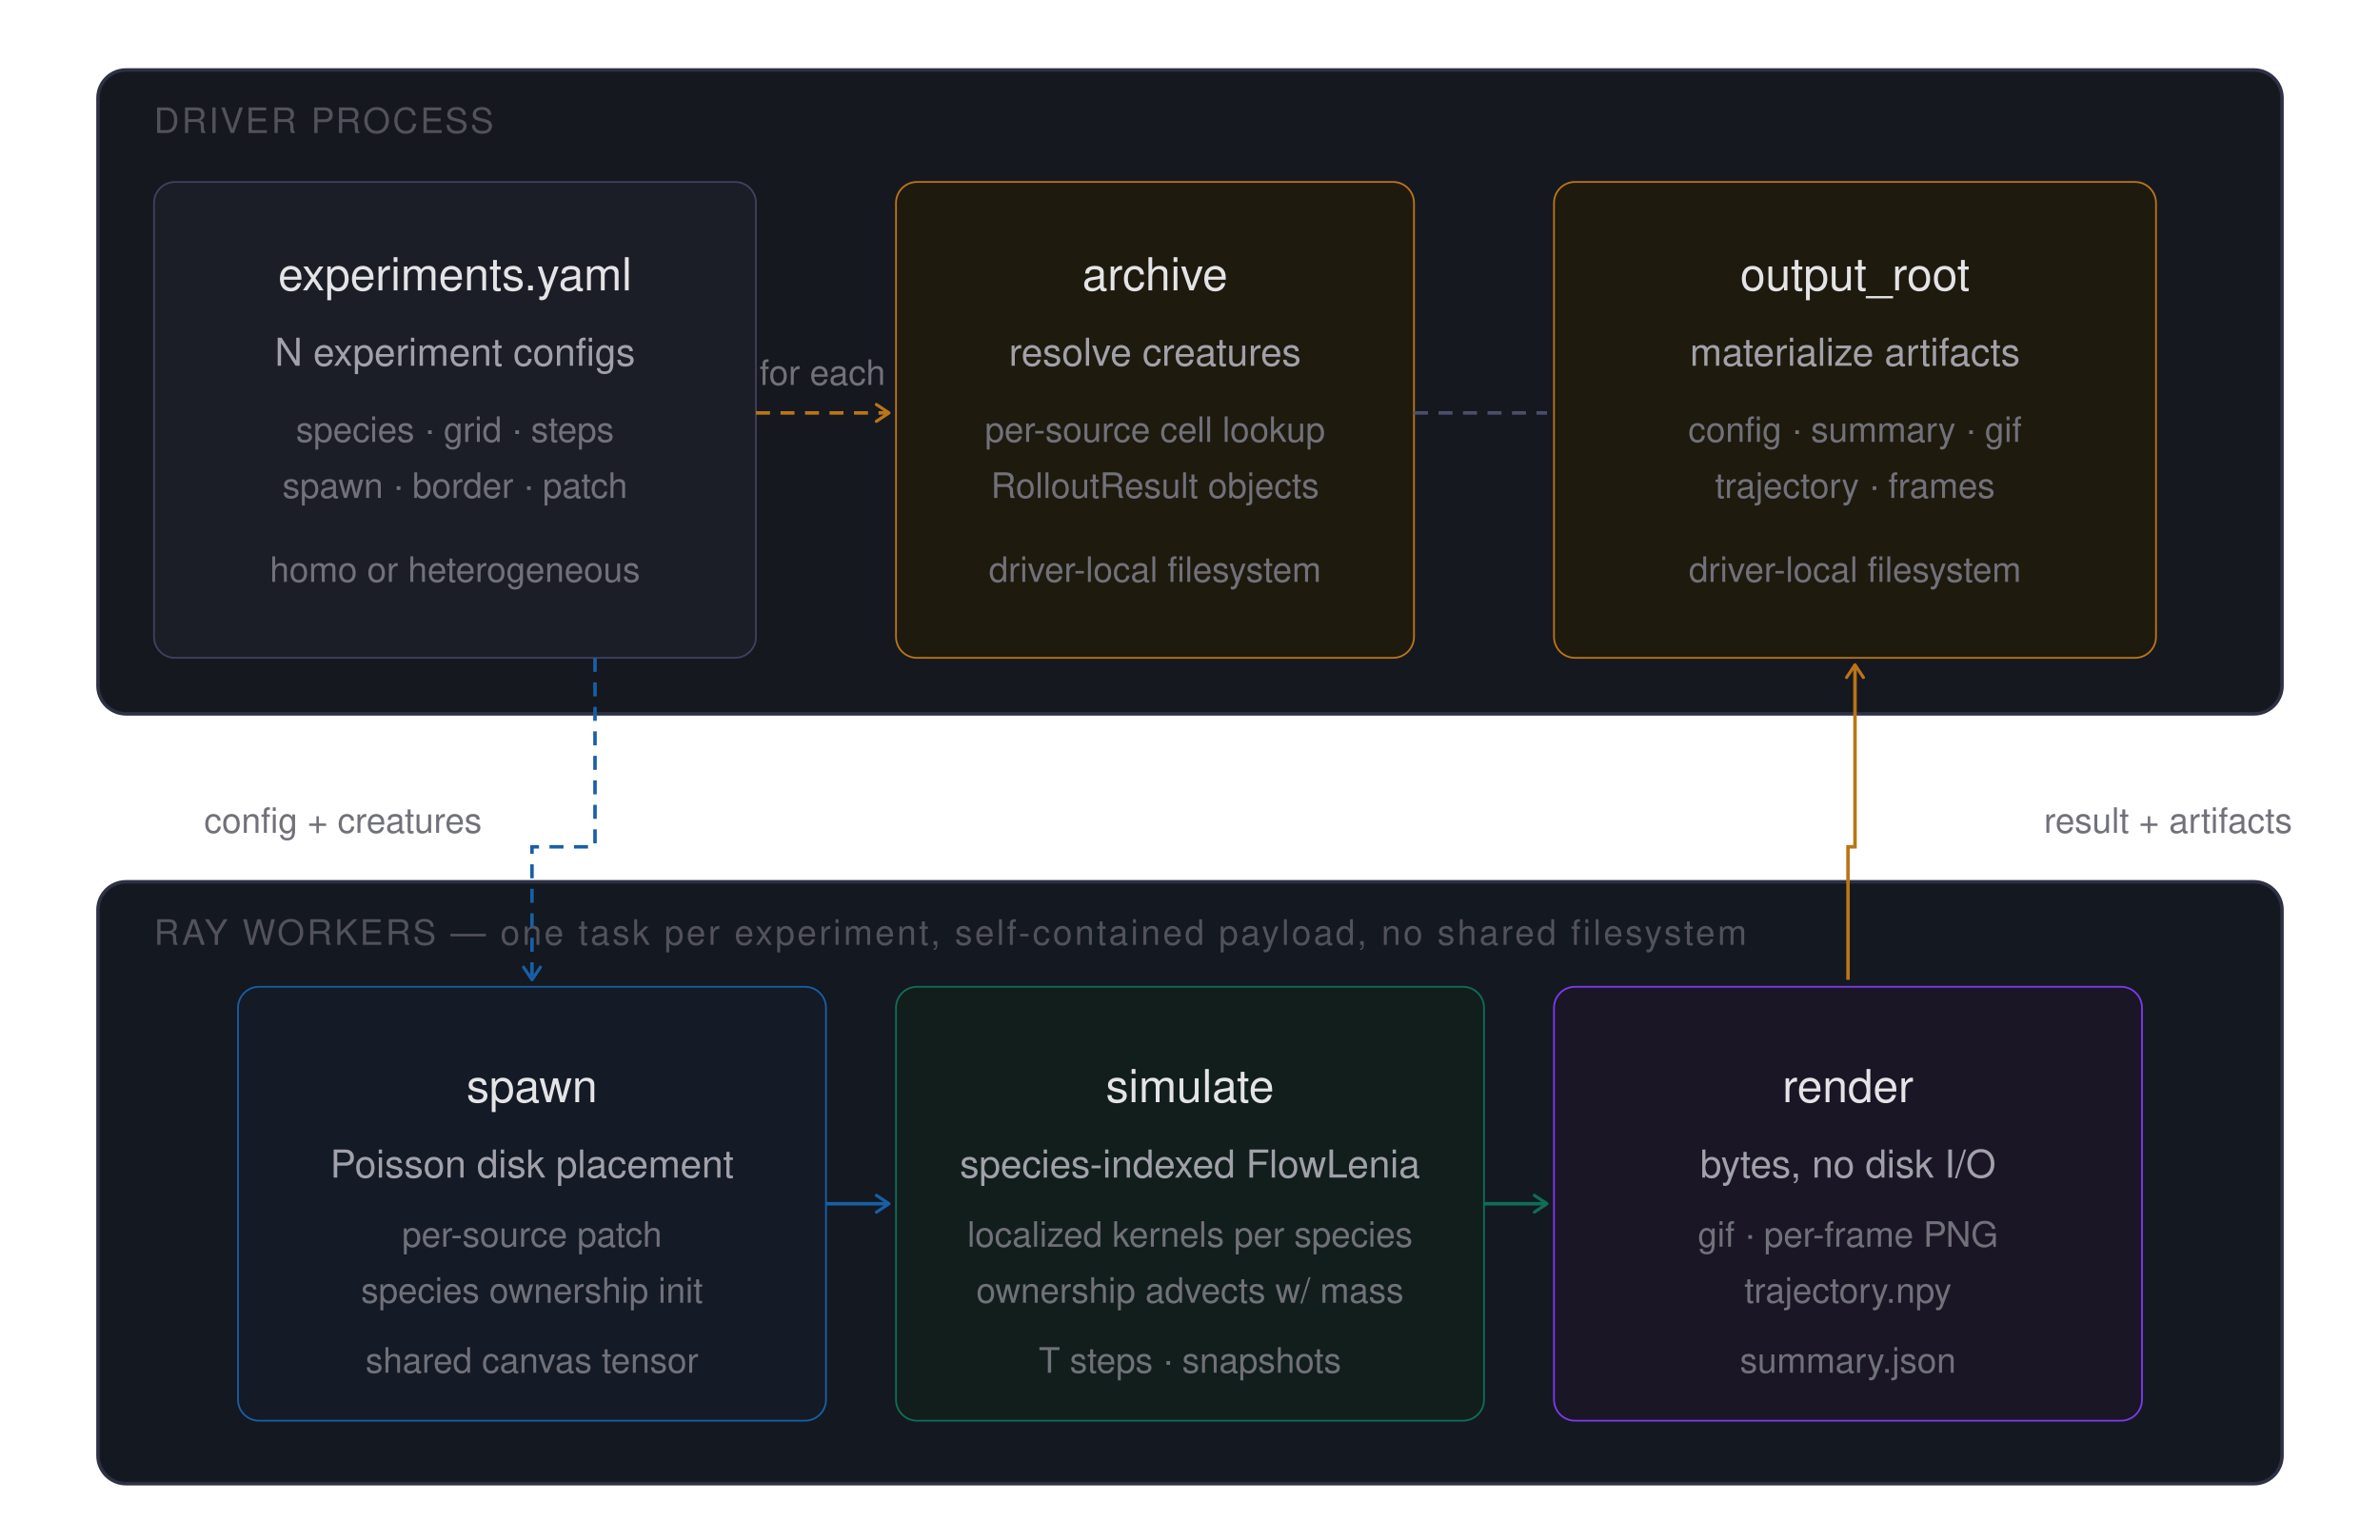
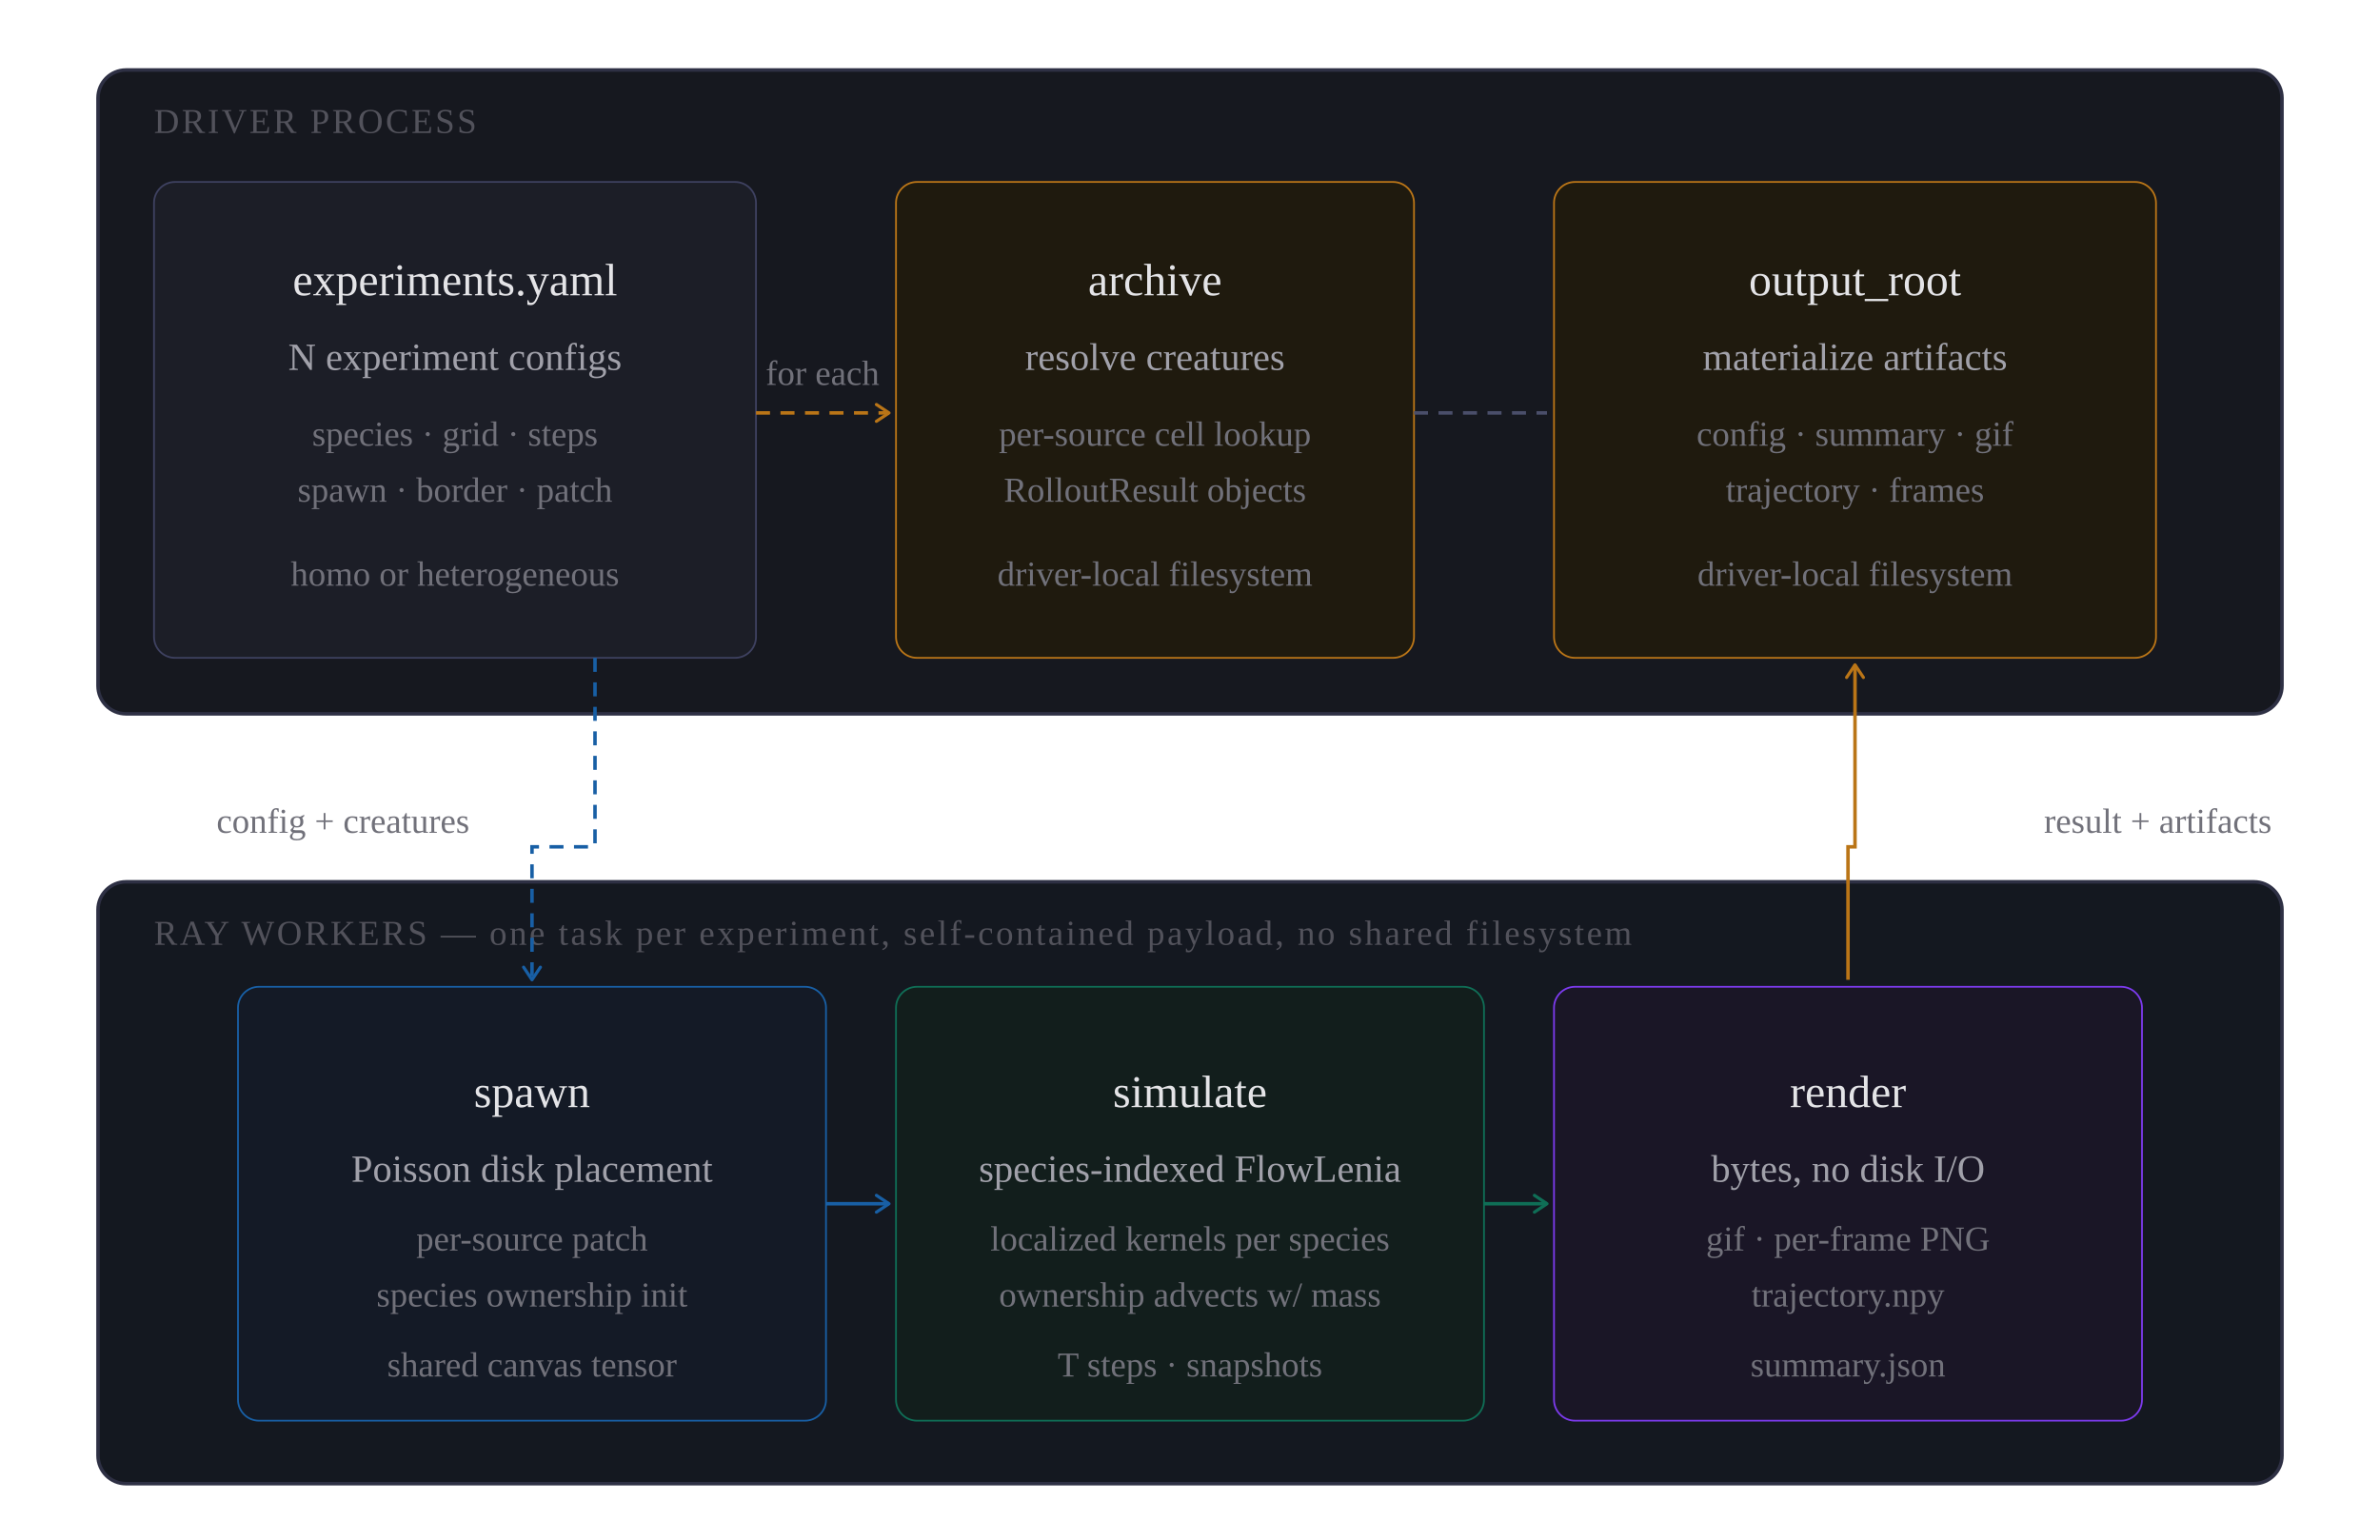
<svg xmlns="http://www.w3.org/2000/svg" width="100%" viewBox="0 0 680 440" role="img">
  <defs>
    <marker id="arrow" viewBox="0 0 10 10" refX="8" refY="5" markerWidth="6" markerHeight="6" orient="auto-start-reverse">
      <path d="M2 1L8 5L2 9" fill="none" stroke="context-stroke" stroke-width="1.5" stroke-linecap="round" stroke-linejoin="round" />
    </marker>
-     <style>
-       text { font-family: -apple-system, BlinkMacSystemFont, "Segoe UI", Helvetica, Arial, sans-serif; }
-       .th     { font-size: 13px; font-weight: 500; fill: #e4e4e7; }
-       .ts     { font-size: 11px; font-weight: 400; fill: #a1a1aa; }
-       .tsa    { font-size: 10px; font-weight: 400; fill: #71717a; }
-       .tlabel { font-size: 10px; font-weight: 500; fill: #52525b; letter-spacing: 0.07em; }
-     </style>
  </defs>
  <rect x="28" y="20" width="624" height="184" rx="8" fill="#16181f" stroke="#2e3044" stroke-width="1" />
-   <text class="tlabel" x="44" y="38">DRIVER PROCESS</text>
+   <text font-size="10" font-weight="500" fill="#52525b" letter-spacing="0.07em" x="44" y="38">DRIVER PROCESS</text>
  <rect x="44" y="52" width="172" height="136" rx="6" fill="#1c1e27" stroke="#3e4160" stroke-width="0.5" />
-   <text class="th" x="130" y="80" text-anchor="middle" dominant-baseline="central">experiments.yaml</text>
-   <text class="ts" x="130" y="102" text-anchor="middle" dominant-baseline="central">N experiment configs</text>
-   <text class="tsa" x="130" y="124" text-anchor="middle" dominant-baseline="central">species · grid · steps</text>
-   <text class="tsa" x="130" y="140" text-anchor="middle" dominant-baseline="central">spawn · border · patch</text>
-   <text class="tsa" x="130" y="164" text-anchor="middle" dominant-baseline="central">homo or heterogeneous</text>
+   <text font-size="13" font-weight="500" fill="#e4e4e7" x="130" y="80" text-anchor="middle" dominant-baseline="central">experiments.yaml</text>
+   <text font-size="11" font-weight="400" fill="#a1a1aa" x="130" y="102" text-anchor="middle" dominant-baseline="central">N experiment configs</text>
+   <text font-size="10" font-weight="400" fill="#71717a" x="130" y="124" text-anchor="middle" dominant-baseline="central">species · grid · steps</text>
+   <text font-size="10" font-weight="400" fill="#71717a" x="130" y="140" text-anchor="middle" dominant-baseline="central">spawn · border · patch</text>
+   <text font-size="10" font-weight="400" fill="#71717a" x="130" y="164" text-anchor="middle" dominant-baseline="central">homo or heterogeneous</text>
  <rect x="256" y="52" width="148" height="136" rx="6" fill="#1f1a0e" stroke="#ba7517" stroke-width="0.5" />
-   <text class="th" x="330" y="80" text-anchor="middle" dominant-baseline="central">archive</text>
-   <text class="ts" x="330" y="102" text-anchor="middle" dominant-baseline="central">resolve creatures</text>
-   <text class="tsa" x="330" y="124" text-anchor="middle" dominant-baseline="central">per-source cell lookup</text>
-   <text class="tsa" x="330" y="140" text-anchor="middle" dominant-baseline="central">RolloutResult objects</text>
-   <text class="tsa" x="330" y="164" text-anchor="middle" dominant-baseline="central">driver-local filesystem</text>
+   <text font-size="13" font-weight="500" fill="#e4e4e7" x="330" y="80" text-anchor="middle" dominant-baseline="central">archive</text>
+   <text font-size="11" font-weight="400" fill="#a1a1aa" x="330" y="102" text-anchor="middle" dominant-baseline="central">resolve creatures</text>
+   <text font-size="10" font-weight="400" fill="#71717a" x="330" y="124" text-anchor="middle" dominant-baseline="central">per-source cell lookup</text>
+   <text font-size="10" font-weight="400" fill="#71717a" x="330" y="140" text-anchor="middle" dominant-baseline="central">RolloutResult objects</text>
+   <text font-size="10" font-weight="400" fill="#71717a" x="330" y="164" text-anchor="middle" dominant-baseline="central">driver-local filesystem</text>
  <rect x="444" y="52" width="172" height="136" rx="6" fill="#1f1a0e" stroke="#ba7517" stroke-width="0.5" />
-   <text class="th" x="530" y="80" text-anchor="middle" dominant-baseline="central">output_root</text>
-   <text class="ts" x="530" y="102" text-anchor="middle" dominant-baseline="central">materialize artifacts</text>
-   <text class="tsa" x="530" y="124" text-anchor="middle" dominant-baseline="central">config · summary · gif</text>
-   <text class="tsa" x="530" y="140" text-anchor="middle" dominant-baseline="central">trajectory · frames</text>
-   <text class="tsa" x="530" y="164" text-anchor="middle" dominant-baseline="central">driver-local filesystem</text>
+   <text font-size="13" font-weight="500" fill="#e4e4e7" x="530" y="80" text-anchor="middle" dominant-baseline="central">output_root</text>
+   <text font-size="11" font-weight="400" fill="#a1a1aa" x="530" y="102" text-anchor="middle" dominant-baseline="central">materialize artifacts</text>
+   <text font-size="10" font-weight="400" fill="#71717a" x="530" y="124" text-anchor="middle" dominant-baseline="central">config · summary · gif</text>
+   <text font-size="10" font-weight="400" fill="#71717a" x="530" y="140" text-anchor="middle" dominant-baseline="central">trajectory · frames</text>
+   <text font-size="10" font-weight="400" fill="#71717a" x="530" y="164" text-anchor="middle" dominant-baseline="central">driver-local filesystem</text>
  <path d="M216 118 L254 118" fill="none" stroke="#ba7517" stroke-width="1" stroke-dasharray="4 3" marker-end="url(#arrow)" />
-   <text class="tsa" x="235" y="110" text-anchor="middle">for each</text>
+   <text font-size="10" font-weight="400" fill="#71717a" x="235" y="110" text-anchor="middle">for each</text>
  <path d="M404 118 L442 118" fill="none" stroke="#4a4e6a" stroke-width="1" stroke-dasharray="4 3" />
  <rect x="28" y="252" width="624" height="172" rx="8" fill="#141820" stroke="#2e3044" stroke-width="1" />
-   <text class="tlabel" x="44" y="270">RAY WORKERS — one task per experiment, self-contained payload, no shared filesystem</text>
+   <text font-size="10" font-weight="500" fill="#52525b" letter-spacing="0.07em" x="44" y="270">RAY WORKERS — one task per experiment, self-contained payload, no shared filesystem</text>
  <rect x="68" y="282" width="168" height="124" rx="6" fill="#141a26" stroke="#185fa5" stroke-width="0.5" />
-   <text class="th" x="152" y="312" text-anchor="middle" dominant-baseline="central">spawn</text>
-   <text class="ts" x="152" y="334" text-anchor="middle" dominant-baseline="central">Poisson disk placement</text>
-   <text class="tsa" x="152" y="354" text-anchor="middle" dominant-baseline="central">per-source patch</text>
-   <text class="tsa" x="152" y="370" text-anchor="middle" dominant-baseline="central">species ownership init</text>
-   <text class="tsa" x="152" y="390" text-anchor="middle" dominant-baseline="central">shared canvas tensor</text>
+   <text font-size="13" font-weight="500" fill="#e4e4e7" x="152" y="312" text-anchor="middle" dominant-baseline="central">spawn</text>
+   <text font-size="11" font-weight="400" fill="#a1a1aa" x="152" y="334" text-anchor="middle" dominant-baseline="central">Poisson disk placement</text>
+   <text font-size="10" font-weight="400" fill="#71717a" x="152" y="354" text-anchor="middle" dominant-baseline="central">per-source patch</text>
+   <text font-size="10" font-weight="400" fill="#71717a" x="152" y="370" text-anchor="middle" dominant-baseline="central">species ownership init</text>
+   <text font-size="10" font-weight="400" fill="#71717a" x="152" y="390" text-anchor="middle" dominant-baseline="central">shared canvas tensor</text>
  <rect x="256" y="282" width="168" height="124" rx="6" fill="#121e1c" stroke="#0f6e56" stroke-width="0.5" />
-   <text class="th" x="340" y="312" text-anchor="middle" dominant-baseline="central">simulate</text>
-   <text class="ts" x="340" y="334" text-anchor="middle" dominant-baseline="central">species-indexed FlowLenia</text>
-   <text class="tsa" x="340" y="354" text-anchor="middle" dominant-baseline="central">localized kernels per species</text>
-   <text class="tsa" x="340" y="370" text-anchor="middle" dominant-baseline="central">ownership advects w/ mass</text>
-   <text class="tsa" x="340" y="390" text-anchor="middle" dominant-baseline="central">T steps · snapshots</text>
+   <text font-size="13" font-weight="500" fill="#e4e4e7" x="340" y="312" text-anchor="middle" dominant-baseline="central">simulate</text>
+   <text font-size="11" font-weight="400" fill="#a1a1aa" x="340" y="334" text-anchor="middle" dominant-baseline="central">species-indexed FlowLenia</text>
+   <text font-size="10" font-weight="400" fill="#71717a" x="340" y="354" text-anchor="middle" dominant-baseline="central">localized kernels per species</text>
+   <text font-size="10" font-weight="400" fill="#71717a" x="340" y="370" text-anchor="middle" dominant-baseline="central">ownership advects w/ mass</text>
+   <text font-size="10" font-weight="400" fill="#71717a" x="340" y="390" text-anchor="middle" dominant-baseline="central">T steps · snapshots</text>
  <rect x="444" y="282" width="168" height="124" rx="6" fill="#1a1626" stroke="#7c3aed" stroke-width="0.5" />
-   <text class="th" x="528" y="312" text-anchor="middle" dominant-baseline="central">render</text>
-   <text class="ts" x="528" y="334" text-anchor="middle" dominant-baseline="central">bytes, no disk I/O</text>
-   <text class="tsa" x="528" y="354" text-anchor="middle" dominant-baseline="central">gif · per-frame PNG</text>
-   <text class="tsa" x="528" y="370" text-anchor="middle" dominant-baseline="central">trajectory.npy</text>
-   <text class="tsa" x="528" y="390" text-anchor="middle" dominant-baseline="central">summary.json</text>
+   <text font-size="13" font-weight="500" fill="#e4e4e7" x="528" y="312" text-anchor="middle" dominant-baseline="central">render</text>
+   <text font-size="11" font-weight="400" fill="#a1a1aa" x="528" y="334" text-anchor="middle" dominant-baseline="central">bytes, no disk I/O</text>
+   <text font-size="10" font-weight="400" fill="#71717a" x="528" y="354" text-anchor="middle" dominant-baseline="central">gif · per-frame PNG</text>
+   <text font-size="10" font-weight="400" fill="#71717a" x="528" y="370" text-anchor="middle" dominant-baseline="central">trajectory.npy</text>
+   <text font-size="10" font-weight="400" fill="#71717a" x="528" y="390" text-anchor="middle" dominant-baseline="central">summary.json</text>
  <path d="M236 344 L254 344" fill="none" stroke="#185fa5" stroke-width="1" marker-end="url(#arrow)" />
  <path d="M424 344 L442 344" fill="none" stroke="#0f6e56" stroke-width="1" marker-end="url(#arrow)" />
  <path d="M170 188 L170 242 L152 242 L152 280" fill="none" stroke="#185fa5" stroke-width="1" stroke-dasharray="4 3" marker-end="url(#arrow)" />
-   <text class="tsa" x="98" y="238" text-anchor="middle">config + creatures</text>
+   <text font-size="10" font-weight="400" fill="#71717a" x="98" y="238" text-anchor="middle">config + creatures</text>
  <path d="M528 280 L528 242 L530 242 L530 190" fill="none" stroke="#ba7517" stroke-width="1" marker-end="url(#arrow)" />
-   <text class="tsa" x="584" y="238" text-anchor="start">result + artifacts</text>
+   <text font-size="10" font-weight="400" fill="#71717a" x="584" y="238" text-anchor="start">result + artifacts</text>
</svg>
